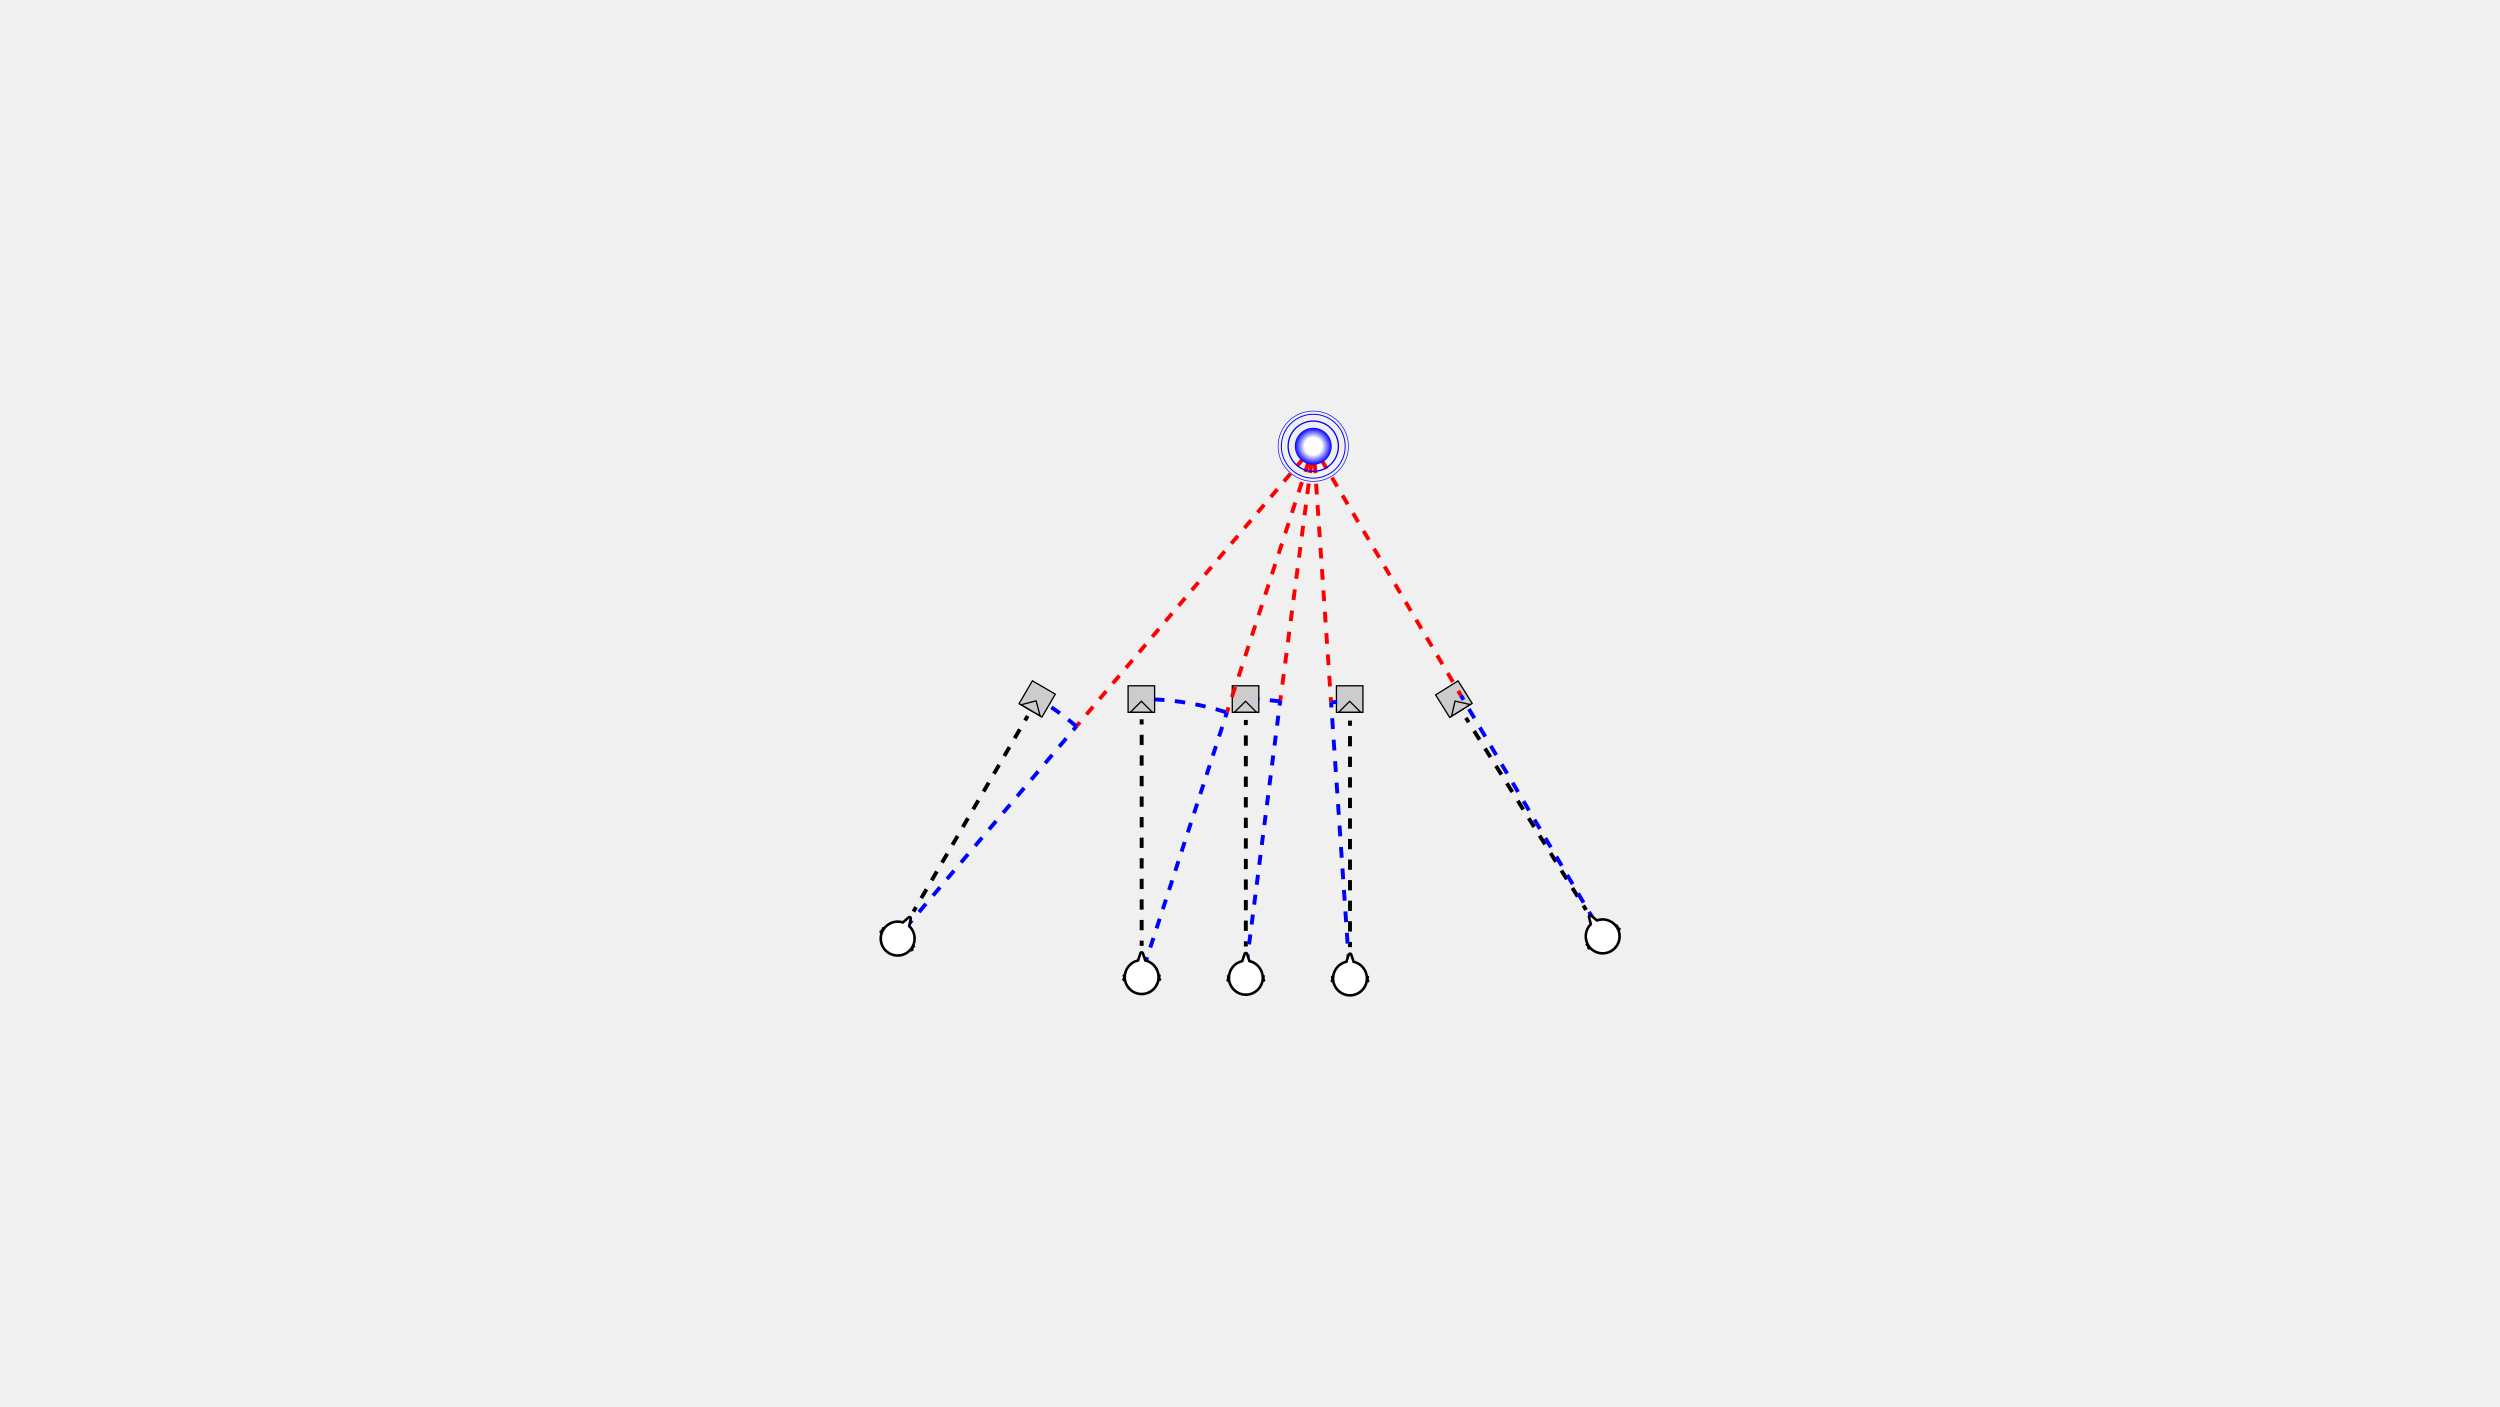
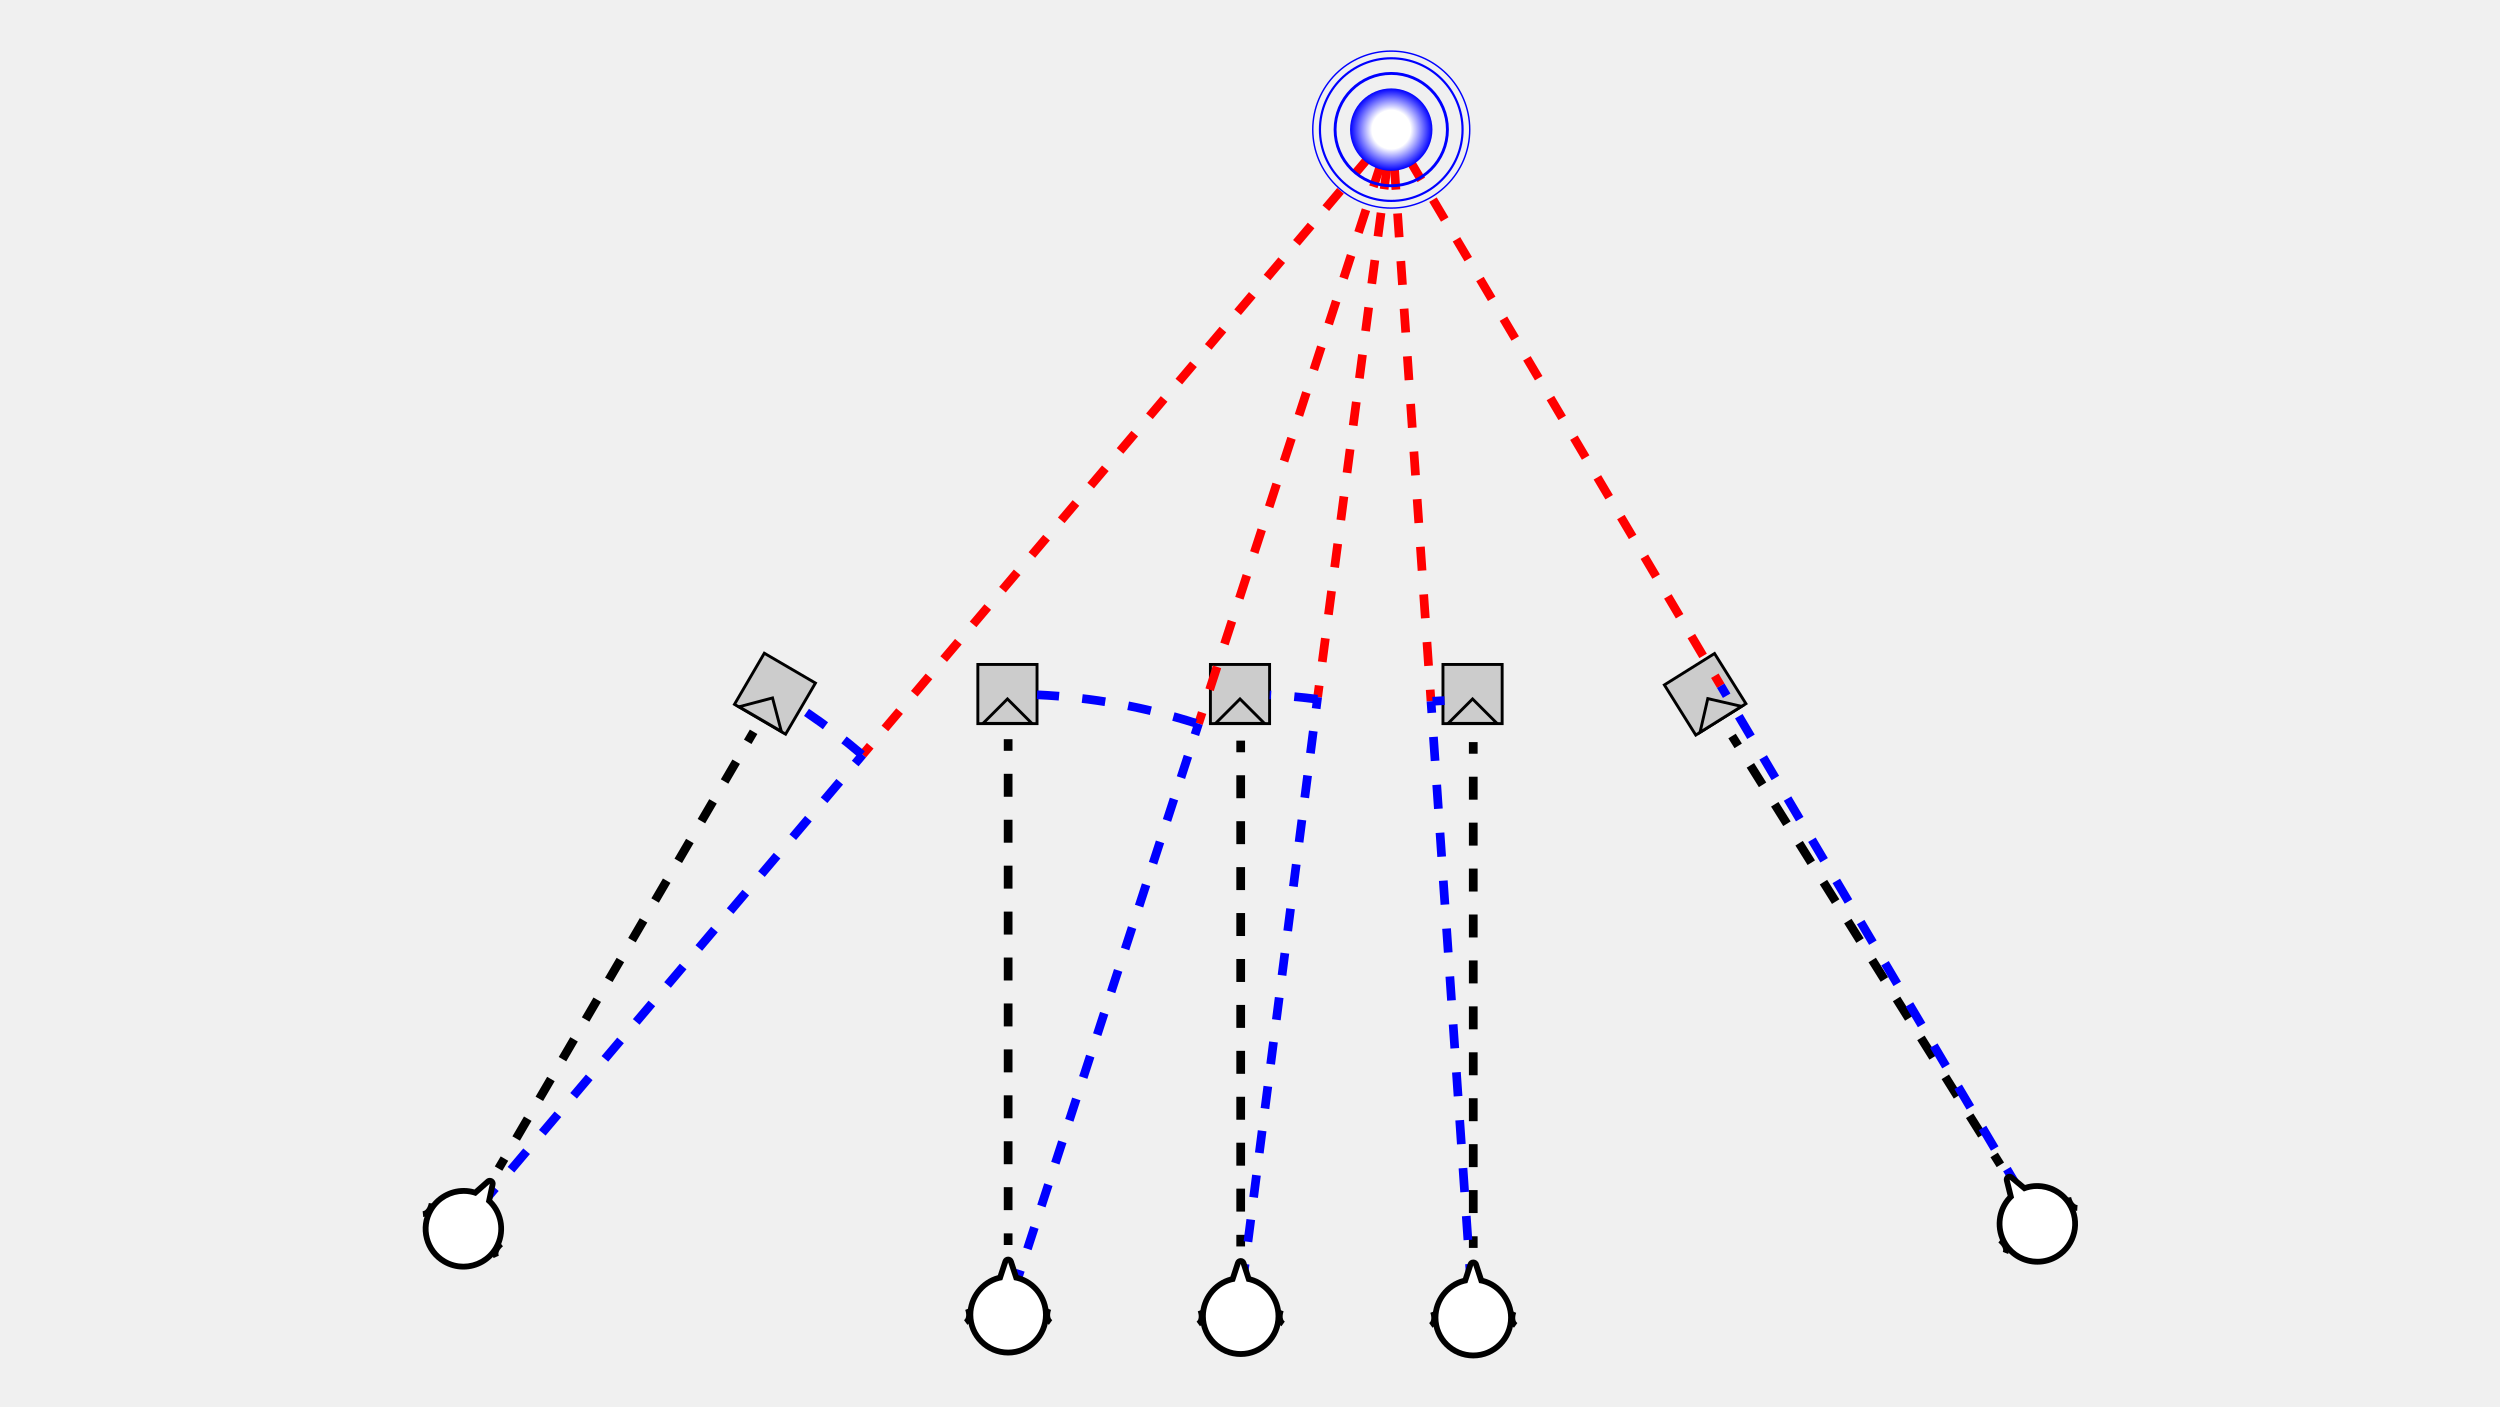
- <svg xmlns="http://www.w3.org/2000/svg" id="Layer_1" version="1.1" viewBox="0 0 1920 1080">
+ <svg xmlns="http://www.w3.org/2000/svg" id="Layer_1" version="1.1" viewBox="0 0 860 483.75">
  <defs>
    <style>
      .st0 {
        stroke-dasharray: 8.21 8.21;
      }

      .st0, .st1, .st2, .st3, .st4, .st5, .st6, .st7, .st8, .st9, .st10, .st11, .st12, .st13, .st14, .st15, .st16, .st17, .st18, .st19 {
        stroke-miterlimit: 10;
      }

      .st0, .st1, .st2, .st3, .st4, .st5, .st6, .st8, .st9, .st10, .st11, .st12, .st13, .st14, .st15, .st16, .st17, .st18, .st19 {
        fill: none;
      }

      .st0, .st1, .st2, .st3, .st5, .st6, .st9, .st10, .st11, .st12, .st14, .st15, .st16, .st18, .st19 {
        stroke-width: 3px;
      }

      .st0, .st1, .st2, .st12, .st15, .st18 {
        stroke: red;
      }

      .st1 {
        stroke-dasharray: 7.93 7.93;
      }

      .st2 {
        stroke-dasharray: 8.27 8.27;
      }

      .st3 {
        stroke-dasharray: 8.26 8.26;
      }

      .st3, .st4, .st5, .st6, .st9, .st11, .st13, .st14, .st17, .st19 {
        stroke: blue;
      }

      .st20 {
        fill: #fff;
      }

      .st5 {
        stroke-dasharray: 7.7 7.7;
      }

      .st21 {
        fill: url(#radial-gradient);
      }

      .st6 {
        stroke-dasharray: 7.75 7.75;
      }

      .st7 {
        fill: #ccc;
      }

      .st7, .st8, .st10, .st16 {
        stroke: #000;
      }

      .st8 {
        stroke-width: 2px;
      }

      .st9 {
        stroke-dasharray: 8.33 8.33;
      }

      .st10 {
        stroke-dasharray: 7.9 7.9;
      }

      .st11 {
        stroke-dasharray: 8;
      }

      .st12 {
        stroke-dasharray: 8.2 8.2;
      }

      .st13 {
        stroke-width: .75px;
      }

      .st15 {
        stroke-dasharray: 7.82 7.82;
      }

      .st17 {
        stroke-width: .5px;
      }

      .st19 {
        stroke-dasharray: 8.23 8.23;
      }
    </style>
-     <radialGradient id="radial-gradient" cx="1008.59" cy="342.7" fx="1008.59" fy="342.7" r="14.17" gradientUnits="userSpaceOnUse">
+     <radialGradient id="radial-gradient" cx="478.59" cy="44.58" fx="478.59" fy="44.58" r="14.17" gradientUnits="userSpaceOnUse">
      <stop offset=".47" stop-color="#fff" />
      <stop offset="1" stop-color="blue" />
    </radialGradient>
  </defs>
  <g>
-     <rect class="st7" x="786.43" y="526.57" width="20.36" height="20.36" transform="translate(379.26 -328.41) rotate(30.28)" />
-     <polygon class="st7" points="798.78 549.72 795.75 538.22 784.25 541.24 798.78 549.72" />
-   </g>
-   <g>
-     <rect class="st7" x="866.38" y="526.69" width="20.36" height="20.36" />
-     <polygon class="st7" points="884.97 546.98 876.56 538.57 868.15 546.98 884.97 546.98" />
-   </g>
-   <g>
-     <rect class="st7" x="946.38" y="526.69" width="20.36" height="20.36" />
-     <polygon class="st7" points="964.97 546.98 956.56 538.57 948.15 546.98 964.97 546.98" />
-   </g>
-   <g>
-     <rect class="st7" x="1026.38" y="526.69" width="20.36" height="20.36" />
-     <polygon class="st7" points="1044.97 546.98 1036.56 538.57 1028.15 546.98 1044.97 546.98" />
-   </g>
-   <g>
-     <rect class="st7" x="1106.4" y="526.83" width="20.36" height="20.36" transform="translate(-114.82 674.07) rotate(-32.04)" />
-     <polygon class="st7" points="1129.07 541.11 1117.48 538.44 1114.81 550.04 1129.07 541.11" />
-   </g>
-   <g>
-     <line class="st16" x1="789.24" y1="549.86" x2="787.22" y2="553.32" />
-     <line class="st10" x1="783.24" y1="560.14" x2="705.52" y2="693.26" />
-     <line class="st16" x1="703.53" y1="696.67" x2="701.51" y2="700.13" />
-   </g>
-   <g>
-     <line class="st16" x1="876.8" y1="552.41" x2="876.8" y2="556.41" />
-     <line class="st10" x1="876.8" y1="564.31" x2="876.8" y2="718.45" />
-     <line class="st16" x1="876.8" y1="722.41" x2="876.8" y2="726.41" />
-   </g>
-   <g>
-     <line class="st16" x1="956.8" y1="552.91" x2="956.8" y2="556.91" />
-     <line class="st10" x1="956.8" y1="564.81" x2="956.8" y2="718.95" />
-     <line class="st16" x1="956.8" y1="722.91" x2="956.8" y2="726.91" />
-   </g>
-   <g>
-     <line class="st16" x1="1036.8" y1="553.41" x2="1036.8" y2="557.41" />
-     <line class="st10" x1="1036.8" y1="565.31" x2="1036.8" y2="719.45" />
-     <line class="st16" x1="1036.8" y1="723.41" x2="1036.8" y2="727.41" />
-   </g>
-   <g>
-     <line class="st16" x1="1125.82" y1="551.32" x2="1127.94" y2="554.71" />
-     <line class="st10" x1="1132.13" y1="561.41" x2="1213.9" y2="692.08" />
-     <line class="st16" x1="1215.99" y1="695.43" x2="1218.12" y2="698.82" />
-   </g>
-   <g>
-     <line class="st18" x1="983.27" y1="537.92" x2="983.79" y2="533.96" />
-     <line class="st12" x1="984.86" y1="525.82" x2="1007.75" y2="350.94" />
-     <line class="st18" x1="1008.28" y1="346.87" x2="1008.8" y2="342.91" />
-   </g>
-   <g>
-     <line class="st14" x1="957.8" y1="736.91" x2="958.31" y2="732.94" />
-     <line class="st5" x1="959.29" y1="725.3" x2="982.27" y2="545.71" />
-     <line class="st14" x1="982.76" y1="541.89" x2="983.27" y2="537.92" />
-   </g>
-   <g>
-     <line class="st18" x1="1022.26" y1="539.36" x2="1021.99" y2="535.37" />
-     <line class="st0" x1="1021.43" y1="527.18" x2="1009.35" y2="350.99" />
-     <line class="st18" x1="1009.07" y1="346.9" x2="1008.8" y2="342.91" />
-   </g>
-   <g>
-     <line class="st14" x1="1035.8" y1="736.91" x2="1035.53" y2="732.92" />
-     <line class="st3" x1="1034.96" y1="724.67" x2="1022.82" y2="547.47" />
-     <line class="st14" x1="1022.54" y1="543.35" x2="1022.26" y2="539.36" />
-   </g>
-   <g>
-     <line class="st18" x1="942.3" y1="547.05" x2="943.54" y2="543.25" />
-     <line class="st2" x1="946.1" y1="535.39" x2="1006.28" y2="350.64" />
-     <line class="st18" x1="1007.56" y1="346.71" x2="1008.8" y2="342.91" />
-   </g>
-   <g>
-     <line class="st14" x1="879.8" y1="738.91" x2="881.04" y2="735.1" />
-     <line class="st6" x1="883.44" y1="727.73" x2="939.86" y2="554.54" />
-     <line class="st14" x1="941.06" y1="550.85" x2="942.3" y2="547.05" />
-   </g>
-   <g>
-     <line class="st18" x1="1121.94" y1="534.02" x2="1119.9" y2="530.58" />
-     <line class="st1" x1="1115.86" y1="523.75" x2="1012.86" y2="349.76" />
-     <line class="st18" x1="1010.84" y1="346.35" x2="1008.8" y2="342.91" />
-   </g>
-   <g>
-     <line class="st14" x1="1230.8" y1="717.91" x2="1228.76" y2="714.46" />
-     <line class="st19" x1="1224.57" y1="707.38" x2="1126.07" y2="541" />
-     <line class="st14" x1="1123.97" y1="537.46" x2="1121.94" y2="534.02" />
-   </g>
-   <g>
-     <line class="st18" x1="826.77" y1="557.72" x2="829.35" y2="554.67" />
-     <line class="st15" x1="834.4" y1="548.7" x2="1003.69" y2="348.94" />
-     <line class="st18" x1="1006.21" y1="345.96" x2="1008.8" y2="342.91" />
-   </g>
-   <g>
-     <line class="st14" x1="697.8" y1="709.91" x2="700.39" y2="706.86" />
-     <line class="st9" x1="705.77" y1="700.5" x2="821.49" y2="563.95" />
-     <line class="st14" x1="824.18" y1="560.77" x2="826.77" y2="557.72" />
-   </g>
-   <path class="st11" d="M826.51,557.72c-6.1-5.22-12.51-10.1-19.18-14.61" />
-   <path class="st11" d="M941.31,546.9c-17.33-5.53-35.63-8.89-54.57-9.76" />
-   <path class="st11" d="M983.18,538.66c-5.42-.7-10.9-1.19-16.44-1.47" />
-   <path class="st11" d="M1026.92,539.13c-.66.03-1.32.06-1.98.1-.71.04-1.43.08-2.14.13" />
-   <g>
-     <circle class="st21" cx="1008.59" cy="342.7" r="14.17" />
-     <circle class="st4" cx="1008.59" cy="342.7" r="19.32" />
-     <circle class="st13" cx="1008.59" cy="342.7" r="24.53" />
-     <circle class="st17" cx="1008.59" cy="342.7" r="27" />
-   </g>
-   <g>
-     <g>
-       <path class="st20" d="M1230.86,732.17c-4.52,0-8.64-2.28-11.03-6.11-3.24-5.18-2.41-12.06,1.89-16.27l-1.39-5.65c-.1-.42.07-.86.44-1.09.16-.1.35-.15.53-.15.23,0,.46.08.64.23l4.47,3.72c1.39-.5,2.84-.75,4.33-.75,4.55,0,8.71,2.3,11.13,6.16,3.8,6.08,1.95,14.11-4.12,17.92-2.07,1.3-4.45,1.98-6.88,1.98Z" />
-       <path d="M1221.3,703.91l4.92,4.1c1.46-.6,2.99-.9,4.52-.9,4.03,0,7.99,2.04,10.28,5.69,3.52,5.62,1.81,13.02-3.81,16.54-1.98,1.24-4.18,1.83-6.35,1.83-4,0-7.91-2-10.18-5.64-3.15-5.04-2.15-11.59,2.16-15.41l-1.53-6.22M1221.3,701.91c-.37,0-.73.1-1.06.3-.73.46-1.09,1.33-.88,2.17l1.26,5.11c-4.27,4.56-5.02,11.69-1.64,17.1,2.58,4.12,7.02,6.58,11.88,6.58,2.62,0,5.18-.74,7.41-2.13,6.54-4.09,8.54-12.75,4.44-19.29-2.6-4.15-7.08-6.63-11.98-6.63-1.41,0-2.79.21-4.12.63l-4.04-3.36c-.37-.31-.82-.46-1.28-.46h0Z" />
-     </g>
-     <path class="st8" d="M1218.03,724.77s2.8,2.04,1.86,4.38" />
-     <path class="st8" d="M1241.49,710.09s.61,3.41,3.12,3.59" />
-   </g>
-   <g>
-     <g>
-       <path class="st20" d="M876.8,763.41c-7.17,0-13-5.83-13-13,0-6.11,4.36-11.5,10.23-12.79l1.82-5.53c.14-.41.52-.69.95-.69s.81.28.95.69l1.82,5.53c5.88,1.28,10.23,6.67,10.23,12.79,0,7.17-5.83,13-13,13Z" />
-       <path d="M876.8,732.41l2,6.08c5.68.95,10,5.97,10,11.92,0,6.63-5.37,12-12,12s-12-5.37-12-12c0-5.95,4.32-10.96,10-11.92l2-6.08M876.8,730.41c-.86,0-1.63.55-1.9,1.38l-1.64,5c-6.04,1.6-10.46,7.25-10.46,13.63,0,7.72,6.28,14,14,14s14-6.28,14-14c0-6.38-4.42-12.03-10.46-13.63l-1.64-5c-.27-.82-1.04-1.38-1.9-1.38h0Z" />
-     </g>
-     <path class="st8" d="M862.96,748.35s1.3,3.22-.75,4.7" />
-     <path class="st8" d="M890.64,748.35s-1.3,3.22.75,4.7" />
-   </g>
-   <g>
-     <g>
-       <path class="st20" d="M956.8,763.91c-7.17,0-13-5.83-13-13,0-6.11,4.36-11.5,10.23-12.79l1.82-5.53c.14-.41.52-.69.95-.69s.81.28.95.69l1.82,5.53c5.88,1.28,10.23,6.67,10.23,12.79,0,7.17-5.83,13-13,13Z" />
-       <path d="M956.8,732.91l2,6.08c5.68.95,10,5.97,10,11.92,0,6.63-5.37,12-12,12s-12-5.37-12-12c0-5.95,4.32-10.96,10-11.92l2-6.08M956.8,730.91c-.86,0-1.63.55-1.9,1.38l-1.64,5c-6.04,1.6-10.46,7.25-10.46,13.63,0,7.72,6.28,14,14,14s14-6.28,14-14c0-6.38-4.42-12.03-10.46-13.63l-1.64-5c-.27-.82-1.04-1.38-1.9-1.38h0Z" />
-     </g>
-     <path class="st8" d="M942.96,748.85s1.3,3.22-.75,4.7" />
-     <path class="st8" d="M970.64,748.85s-1.3,3.22.75,4.7" />
-   </g>
-   <g>
-     <g>
-       <path class="st20" d="M1036.8,764.41c-7.17,0-13-5.83-13-13,0-6.11,4.36-11.5,10.23-12.79l1.82-5.53c.13-.41.52-.69.95-.69s.82.28.95.69l1.82,5.53c5.88,1.28,10.23,6.67,10.23,12.79,0,7.17-5.83,13-13,13Z" />
-       <path d="M1036.8,733.41l2,6.08c5.68.95,10,5.97,10,11.92,0,6.63-5.37,12-12,12s-12-5.37-12-12c0-5.95,4.32-10.96,10-11.92l2-6.08M1036.8,731.41c-.86,0-1.63.55-1.9,1.38l-1.64,5c-6.04,1.6-10.46,7.25-10.46,13.63,0,7.72,6.28,14,14,14s14-6.28,14-14c0-6.38-4.42-12.03-10.46-13.63l-1.64-5c-.27-.82-1.04-1.38-1.9-1.38h0Z" />
-     </g>
-     <path class="st8" d="M1022.96,749.35s1.3,3.22-.75,4.7" />
-     <path class="st8" d="M1050.64,749.35s-1.3,3.22.75,4.7" />
-   </g>
-   <g>
-     <g>
-       <path class="st20" d="M689.4,733.86c-2.29,0-4.55-.61-6.54-1.78-6.19-3.61-8.29-11.59-4.67-17.78,2.34-4.01,6.69-6.51,11.33-6.51,1.35,0,2.68.21,3.95.62l4.35-3.86c.19-.17.42-.25.66-.25.17,0,.35.04.5.14.37.22.56.65.47,1.07l-1.22,5.69c4.43,4.07,5.47,10.92,2.39,16.2-2.32,3.98-6.63,6.45-11.24,6.45Z" />
-       <path d="M698.49,705.31h0M698.49,705.31l-1.34,6.26c4.42,3.68,5.63,10.2,2.63,15.33-2.23,3.82-6.25,5.95-10.37,5.95-2.05,0-4.14-.53-6.04-1.64-5.72-3.34-7.65-10.69-4.31-16.41,2.24-3.84,6.31-6.01,10.47-6.01,1.4,0,2.82.25,4.18.76l4.79-4.24M698.49,703.31s-.03,0-.05,0c-.49.01-.94.2-1.28.51l-3.93,3.48c-1.2-.34-2.44-.51-3.71-.51-5,0-9.67,2.68-12.2,7-1.89,3.23-2.4,7-1.45,10.62.95,3.62,3.25,6.65,6.48,8.53,2.14,1.25,4.58,1.91,7.05,1.91,4.96,0,9.6-2.66,12.1-6.94,3.22-5.51,2.25-12.62-2.16-17.04l1.08-5.04c.04-.17.07-.34.07-.52,0-1.1-.89-2-1.99-2h-.01ZM698.49,707.31h0,0Z" />
-     </g>
-     <path class="st8" d="M678.5,712.11s-.5,3.43-3.01,3.68" />
-     <path class="st8" d="M702.4,726.06s-2.74,2.12-1.72,4.43" />
+     <rect class="st7" x="256.43" y="228.45" width="20.36" height="20.36" transform="translate(156.67 -101.87) rotate(30.28)" />
+     <polygon class="st7" points="268.78 251.6 265.75 240.09 254.25 243.12 268.78 251.6" />
+   </g>
+   <g>
+     <rect class="st7" x="336.38" y="228.57" width="20.36" height="20.36" />
+     <polygon class="st7" points="354.97 248.85 346.56 240.44 338.15 248.85 354.97 248.85" />
+   </g>
+   <g>
+     <rect class="st7" x="416.38" y="228.57" width="20.36" height="20.36" />
+     <polygon class="st7" points="434.97 248.85 426.56 240.44 418.15 248.85 434.97 248.85" />
+   </g>
+   <g>
+     <rect class="st7" x="496.38" y="228.57" width="20.36" height="20.36" />
+     <polygon class="st7" points="514.97 248.85 506.56 240.44 498.15 248.85 514.97 248.85" />
+   </g>
+   <g>
+     <rect class="st7" x="576.4" y="228.7" width="20.36" height="20.36" transform="translate(-37.39 347.53) rotate(-32.04)" />
+     <polygon class="st7" points="599.07 242.99 587.48 240.32 584.81 251.91 599.07 242.99" />
+   </g>
+   <g>
+     <line class="st16" x1="259.24" y1="251.74" x2="257.22" y2="255.19" />
+     <line class="st10" x1="253.24" y1="262.02" x2="175.52" y2="395.14" />
+     <line class="st16" x1="173.53" y1="398.55" x2="171.51" y2="402" />
+   </g>
+   <g>
+     <line class="st16" x1="346.8" y1="254.28" x2="346.8" y2="258.28" />
+     <line class="st10" x1="346.8" y1="266.19" x2="346.8" y2="420.33" />
+     <line class="st16" x1="346.8" y1="424.28" x2="346.8" y2="428.28" />
+   </g>
+   <g>
+     <line class="st16" x1="426.8" y1="254.78" x2="426.8" y2="258.78" />
+     <line class="st10" x1="426.8" y1="266.69" x2="426.8" y2="420.83" />
+     <line class="st16" x1="426.8" y1="424.78" x2="426.8" y2="428.78" />
+   </g>
+   <g>
+     <line class="st16" x1="506.8" y1="255.28" x2="506.8" y2="259.28" />
+     <line class="st10" x1="506.8" y1="267.19" x2="506.8" y2="421.33" />
+     <line class="st16" x1="506.8" y1="425.28" x2="506.8" y2="429.28" />
+   </g>
+   <g>
+     <line class="st16" x1="595.82" y1="253.19" x2="597.94" y2="256.58" />
+     <line class="st10" x1="602.13" y1="263.28" x2="683.9" y2="393.95" />
+     <line class="st16" x1="685.99" y1="397.3" x2="688.12" y2="400.7" />
+   </g>
+   <g>
+     <line class="st18" x1="453.27" y1="239.8" x2="453.79" y2="235.83" />
+     <line class="st12" x1="454.86" y1="227.7" x2="477.75" y2="52.82" />
+     <line class="st18" x1="478.28" y1="48.75" x2="478.8" y2="44.78" />
+   </g>
+   <g>
+     <line class="st14" x1="427.8" y1="438.78" x2="428.31" y2="434.81" />
+     <line class="st5" x1="429.29" y1="427.17" x2="452.27" y2="247.58" />
+     <line class="st14" x1="452.76" y1="243.76" x2="453.27" y2="239.8" />
+   </g>
+   <g>
+     <line class="st18" x1="492.26" y1="241.24" x2="491.99" y2="237.25" />
+     <line class="st0" x1="491.43" y1="229.05" x2="479.35" y2="52.87" />
+     <line class="st18" x1="479.07" y1="48.77" x2="478.8" y2="44.78" />
+   </g>
+   <g>
+     <line class="st14" x1="505.8" y1="438.78" x2="505.53" y2="434.79" />
+     <line class="st3" x1="504.96" y1="426.55" x2="492.82" y2="249.35" />
+     <line class="st14" x1="492.54" y1="245.23" x2="492.26" y2="241.24" />
+   </g>
+   <g>
+     <line class="st18" x1="412.3" y1="248.92" x2="413.54" y2="245.12" />
+     <line class="st2" x1="416.1" y1="237.26" x2="476.28" y2="52.52" />
+     <line class="st18" x1="477.56" y1="48.59" x2="478.8" y2="44.78" />
+   </g>
+   <g>
+     <line class="st14" x1="349.8" y1="440.78" x2="351.04" y2="436.98" />
+     <line class="st6" x1="353.44" y1="429.61" x2="409.86" y2="256.41" />
+     <line class="st14" x1="411.06" y1="252.73" x2="412.3" y2="248.92" />
+   </g>
+   <g>
+     <line class="st18" x1="591.94" y1="235.89" x2="589.9" y2="232.45" />
+     <line class="st1" x1="585.86" y1="225.63" x2="482.86" y2="51.64" />
+     <line class="st18" x1="480.84" y1="48.22" x2="478.8" y2="44.78" />
+   </g>
+   <g>
+     <line class="st14" x1="700.8" y1="419.78" x2="698.76" y2="416.34" />
+     <line class="st19" x1="694.57" y1="409.26" x2="596.07" y2="242.87" />
+     <line class="st14" x1="593.97" y1="239.33" x2="591.94" y2="235.89" />
+   </g>
+   <g>
+     <line class="st18" x1="296.77" y1="259.59" x2="299.35" y2="256.54" />
+     <line class="st15" x1="304.4" y1="250.58" x2="473.69" y2="50.82" />
+     <line class="st18" x1="476.21" y1="47.83" x2="478.8" y2="44.78" />
+   </g>
+   <g>
+     <line class="st14" x1="167.8" y1="411.78" x2="170.39" y2="408.73" />
+     <line class="st9" x1="175.77" y1="402.38" x2="291.49" y2="265.82" />
+     <line class="st14" x1="294.18" y1="262.65" x2="296.77" y2="259.59" />
+   </g>
+   <path class="st11" d="M296.51,259.59c-6.1-5.22-12.51-10.1-19.18-14.61" />
+   <path class="st11" d="M411.31,248.77c-17.33-5.53-35.63-8.89-54.57-9.76" />
+   <path class="st11" d="M453.18,240.53c-5.42-.7-10.9-1.19-16.44-1.47" />
+   <path class="st11" d="M496.92,241.01c-.66.03-1.32.06-1.98.1-.71.04-1.43.08-2.14.13" />
+   <g>
+     <circle class="st21" cx="478.59" cy="44.58" r="14.17" />
+     <circle class="st4" cx="478.59" cy="44.58" r="19.32" />
+     <circle class="st13" cx="478.59" cy="44.58" r="24.53" />
+     <circle class="st17" cx="478.59" cy="44.58" r="27" />
+   </g>
+   <g>
+     <g>
+       <path class="st20" d="M700.86,434.04c-4.52,0-8.64-2.28-11.03-6.11-3.24-5.18-2.41-12.06,1.89-16.27l-1.39-5.65c-.1-.42.07-.86.44-1.09.16-.1.35-.15.53-.15.23,0,.46.08.64.23l4.47,3.72c1.39-.5,2.84-.75,4.33-.75,4.55,0,8.71,2.3,11.13,6.16,3.8,6.08,1.95,14.11-4.12,17.92-2.07,1.3-4.45,1.98-6.88,1.98Z" />
+       <path d="M691.3,405.78l4.92,4.1c1.46-.6,2.99-.9,4.52-.9,4.03,0,7.99,2.04,10.28,5.69,3.52,5.62,1.81,13.02-3.81,16.54-1.98,1.24-4.18,1.83-6.35,1.83-4,0-7.91-2-10.18-5.64-3.15-5.04-2.15-11.59,2.16-15.41l-1.53-6.22M691.3,403.78c-.37,0-.73.1-1.06.3-.73.46-1.09,1.33-.88,2.17l1.26,5.11c-4.27,4.56-5.02,11.69-1.64,17.1,2.58,4.12,7.02,6.58,11.88,6.58,2.62,0,5.18-.74,7.41-2.13,6.54-4.09,8.54-12.75,4.44-19.29-2.6-4.15-7.08-6.63-11.98-6.63-1.41,0-2.79.21-4.12.63l-4.04-3.36c-.37-.31-.82-.46-1.28-.46h0Z" />
+     </g>
+     <path class="st8" d="M688.03,426.64s2.8,2.04,1.86,4.38" />
+     <path class="st8" d="M711.49,411.96s.61,3.41,3.12,3.59" />
+   </g>
+   <g>
+     <g>
+       <path class="st20" d="M346.8,465.28c-7.17,0-13-5.83-13-13,0-6.11,4.36-11.5,10.23-12.79l1.82-5.53c.14-.41.52-.69.95-.69s.81.28.95.69l1.82,5.53c5.88,1.28,10.23,6.67,10.23,12.79,0,7.17-5.83,13-13,13Z" />
+       <path d="M346.8,434.28l2,6.08c5.68.95,10,5.97,10,11.92,0,6.63-5.37,12-12,12s-12-5.37-12-12c0-5.95,4.32-10.96,10-11.92l2-6.08M346.8,432.28c-.86,0-1.63.55-1.9,1.38l-1.64,5c-6.04,1.6-10.46,7.25-10.46,13.63,0,7.72,6.28,14,14,14s14-6.28,14-14c0-6.38-4.42-12.03-10.46-13.63l-1.64-5c-.27-.82-1.04-1.38-1.9-1.38h0Z" />
+     </g>
+     <path class="st8" d="M332.96,450.23s1.3,3.22-.75,4.7" />
+     <path class="st8" d="M360.64,450.23s-1.3,3.22.75,4.7" />
+   </g>
+   <g>
+     <g>
+       <path class="st20" d="M426.8,465.78c-7.17,0-13-5.83-13-13,0-6.11,4.36-11.5,10.23-12.79l1.82-5.53c.14-.41.52-.69.95-.69s.81.28.95.69l1.82,5.53c5.88,1.28,10.23,6.67,10.23,12.79,0,7.17-5.83,13-13,13Z" />
+       <path d="M426.8,434.78l2,6.08c5.68.95,10,5.97,10,11.92,0,6.63-5.37,12-12,12s-12-5.37-12-12c0-5.95,4.32-10.96,10-11.92l2-6.08M426.8,432.78c-.86,0-1.63.55-1.9,1.38l-1.64,5c-6.04,1.6-10.46,7.25-10.46,13.63,0,7.72,6.28,14,14,14s14-6.28,14-14c0-6.38-4.42-12.03-10.46-13.63l-1.64-5c-.27-.82-1.04-1.38-1.9-1.38h0Z" />
+     </g>
+     <path class="st8" d="M412.96,450.73s1.3,3.22-.75,4.7" />
+     <path class="st8" d="M440.64,450.73s-1.3,3.22.75,4.7" />
+   </g>
+   <g>
+     <g>
+       <path class="st20" d="M506.8,466.28c-7.17,0-13-5.83-13-13,0-6.11,4.36-11.5,10.23-12.79l1.82-5.53c.13-.41.52-.69.95-.69s.82.28.95.69l1.82,5.53c5.88,1.28,10.23,6.67,10.23,12.79,0,7.17-5.83,13-13,13Z" />
+       <path d="M506.8,435.28l2,6.08c5.68.95,10,5.97,10,11.92,0,6.63-5.37,12-12,12s-12-5.37-12-12c0-5.95,4.32-10.96,10-11.92l2-6.08M506.8,433.28c-.86,0-1.63.55-1.9,1.38l-1.64,5c-6.04,1.6-10.46,7.25-10.46,13.63,0,7.72,6.28,14,14,14s14-6.28,14-14c0-6.38-4.42-12.03-10.46-13.63l-1.64-5c-.27-.82-1.04-1.38-1.9-1.38h0Z" />
+     </g>
+     <path class="st8" d="M492.96,451.23s1.3,3.22-.75,4.7" />
+     <path class="st8" d="M520.64,451.23s-1.3,3.22.75,4.7" />
+   </g>
+   <g>
+     <g>
+       <path class="st20" d="M159.4,435.73c-2.29,0-4.55-.61-6.54-1.78-6.19-3.61-8.29-11.59-4.67-17.78,2.34-4.01,6.69-6.51,11.33-6.51,1.35,0,2.68.21,3.95.62l4.35-3.86c.19-.17.42-.25.66-.25.17,0,.35.04.5.14.37.22.56.65.47,1.07l-1.22,5.69c4.43,4.07,5.47,10.92,2.39,16.2-2.32,3.98-6.63,6.45-11.24,6.45Z" />
+       <path d="M168.49,407.19h0M168.49,407.19l-1.34,6.26c4.42,3.68,5.63,10.2,2.63,15.33-2.23,3.82-6.25,5.95-10.37,5.95-2.05,0-4.14-.53-6.04-1.64-5.72-3.34-7.65-10.69-4.31-16.41,2.24-3.84,6.31-6.01,10.47-6.01,1.4,0,2.82.25,4.18.76l4.79-4.24M168.49,405.19s-.03,0-.05,0c-.49.01-.94.2-1.28.51l-3.93,3.48c-1.2-.34-2.44-.51-3.71-.51-5,0-9.67,2.68-12.2,7-1.89,3.23-2.4,7-1.45,10.62.95,3.62,3.25,6.65,6.48,8.53,2.14,1.25,4.58,1.91,7.05,1.91,4.96,0,9.6-2.66,12.1-6.94,3.22-5.51,2.25-12.62-2.16-17.04l1.08-5.04c.04-.17.07-.34.07-.52,0-1.1-.89-2-1.99-2h-.01ZM168.49,409.19h0,0Z" />
+     </g>
+     <path class="st8" d="M148.5,413.98s-.5,3.43-3.01,3.68" />
+     <path class="st8" d="M172.4,427.94s-2.74,2.12-1.72,4.43" />
  </g>
</svg>
